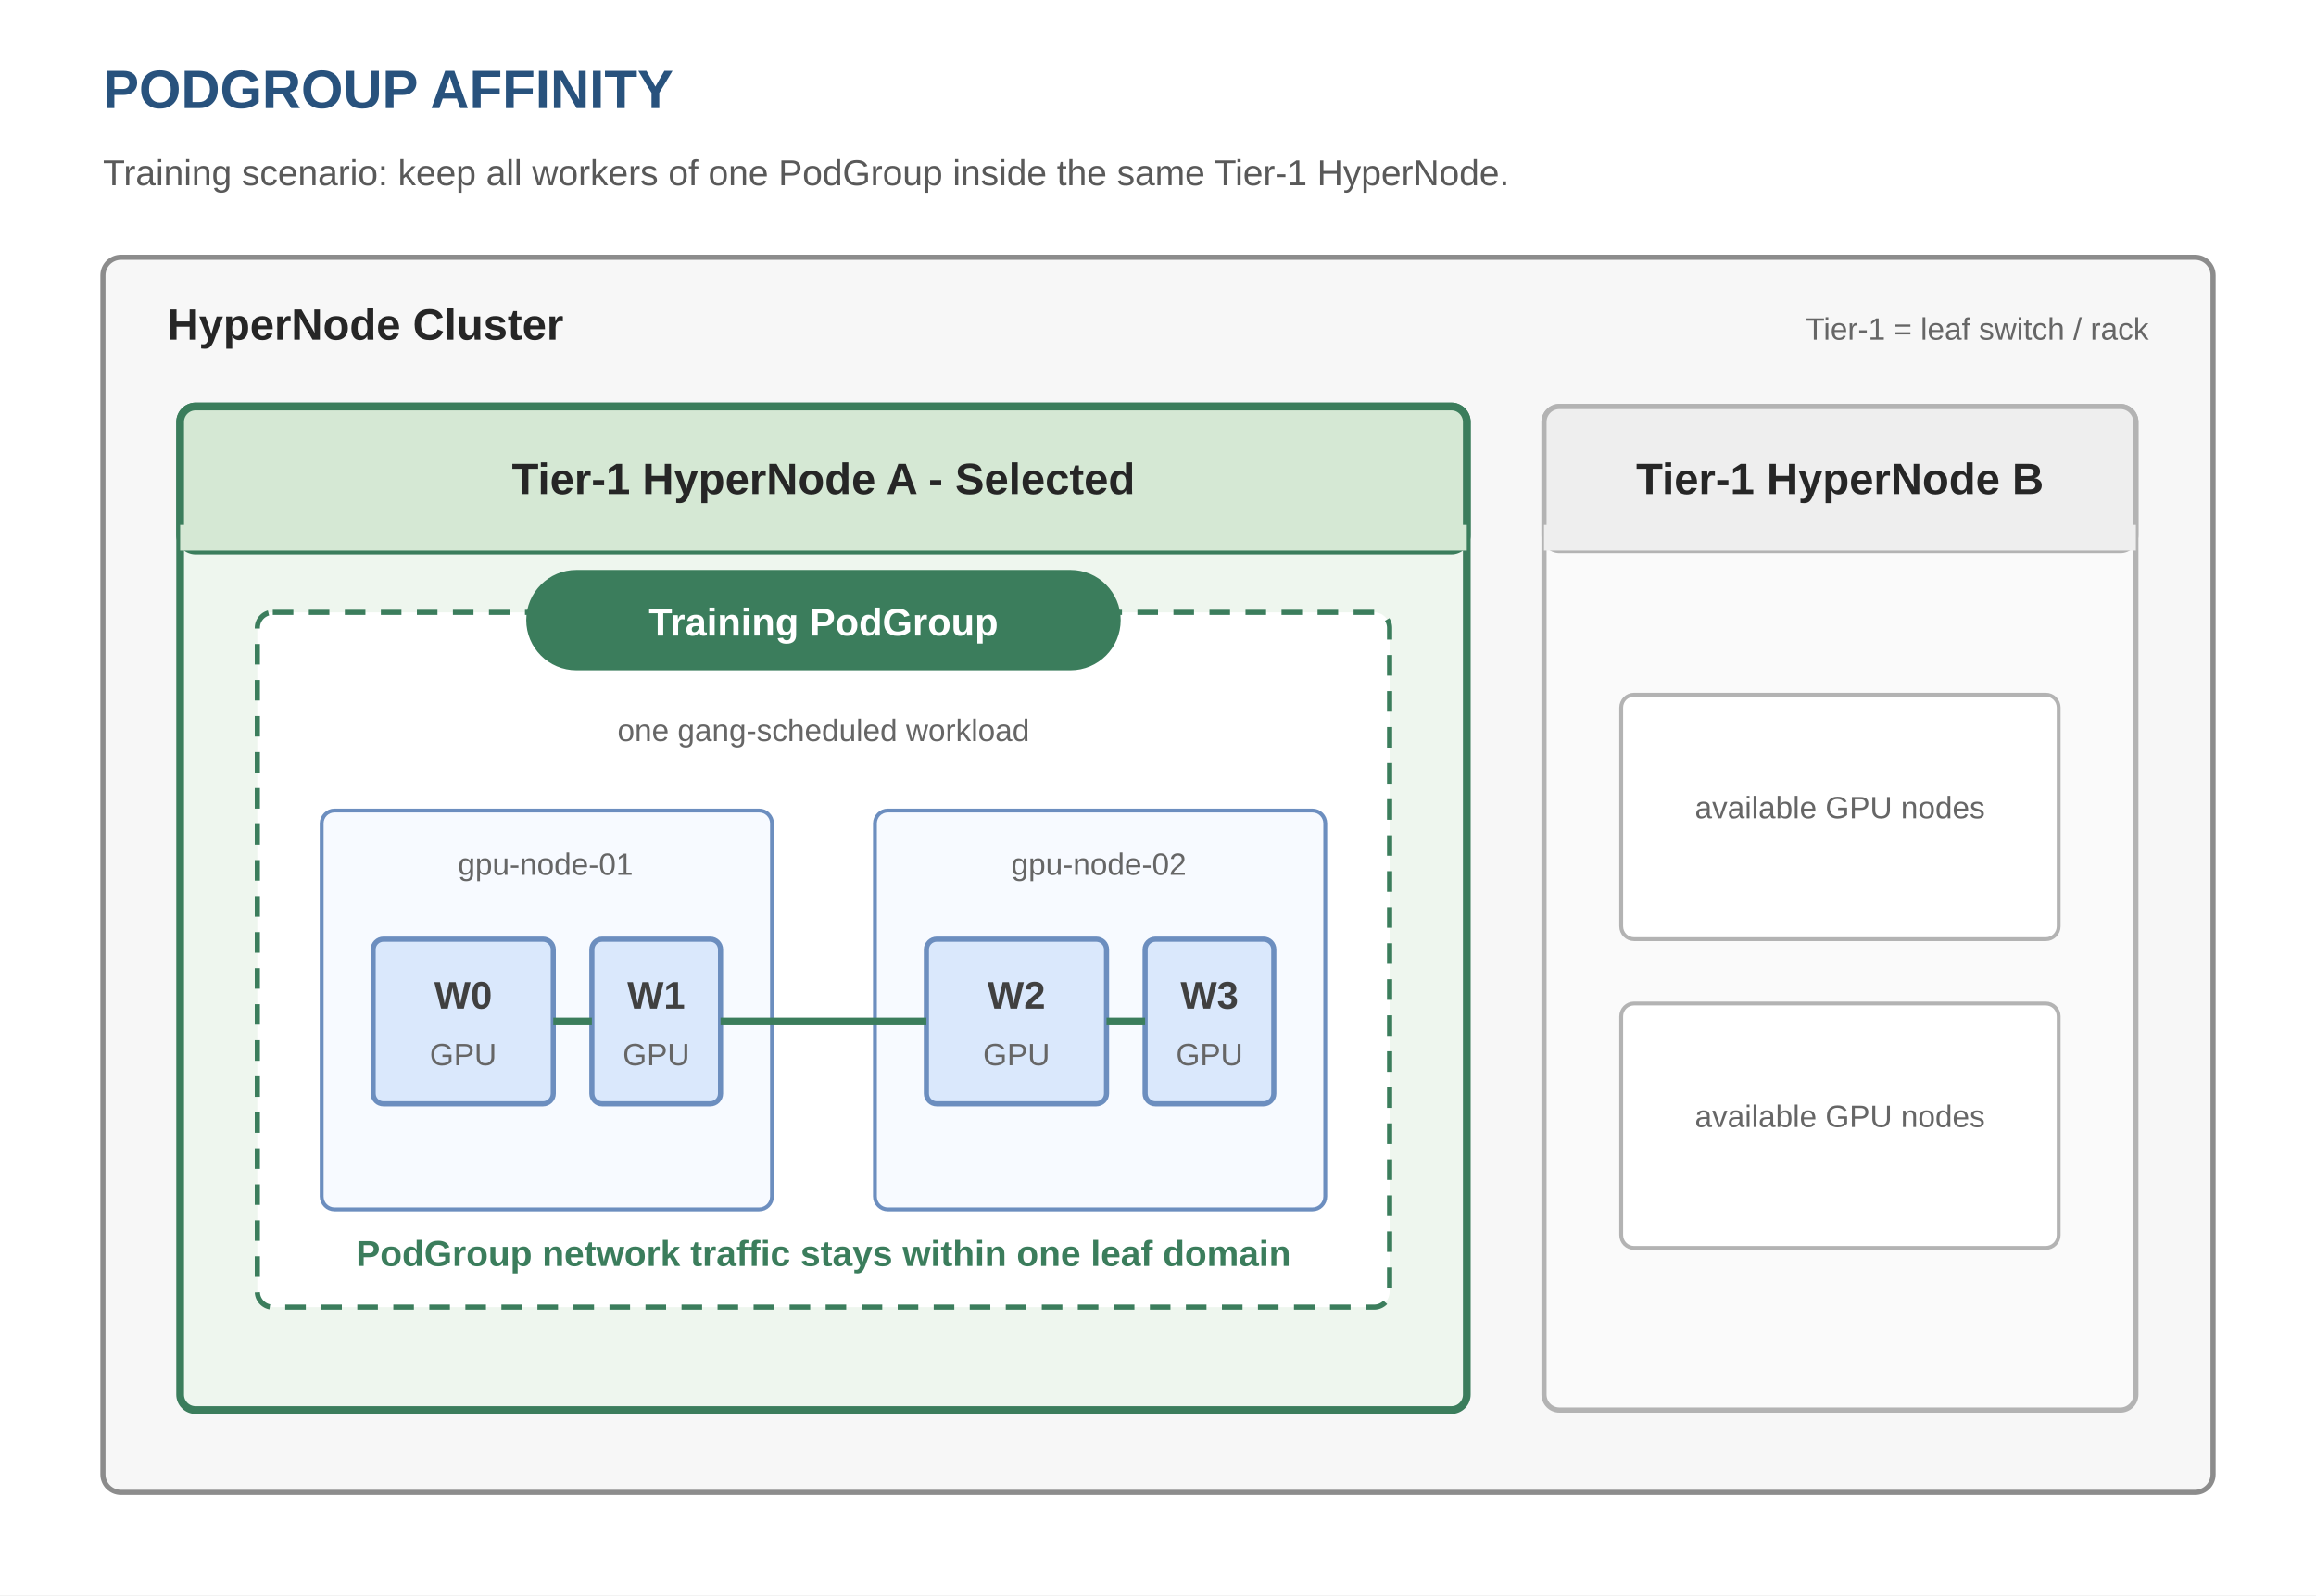
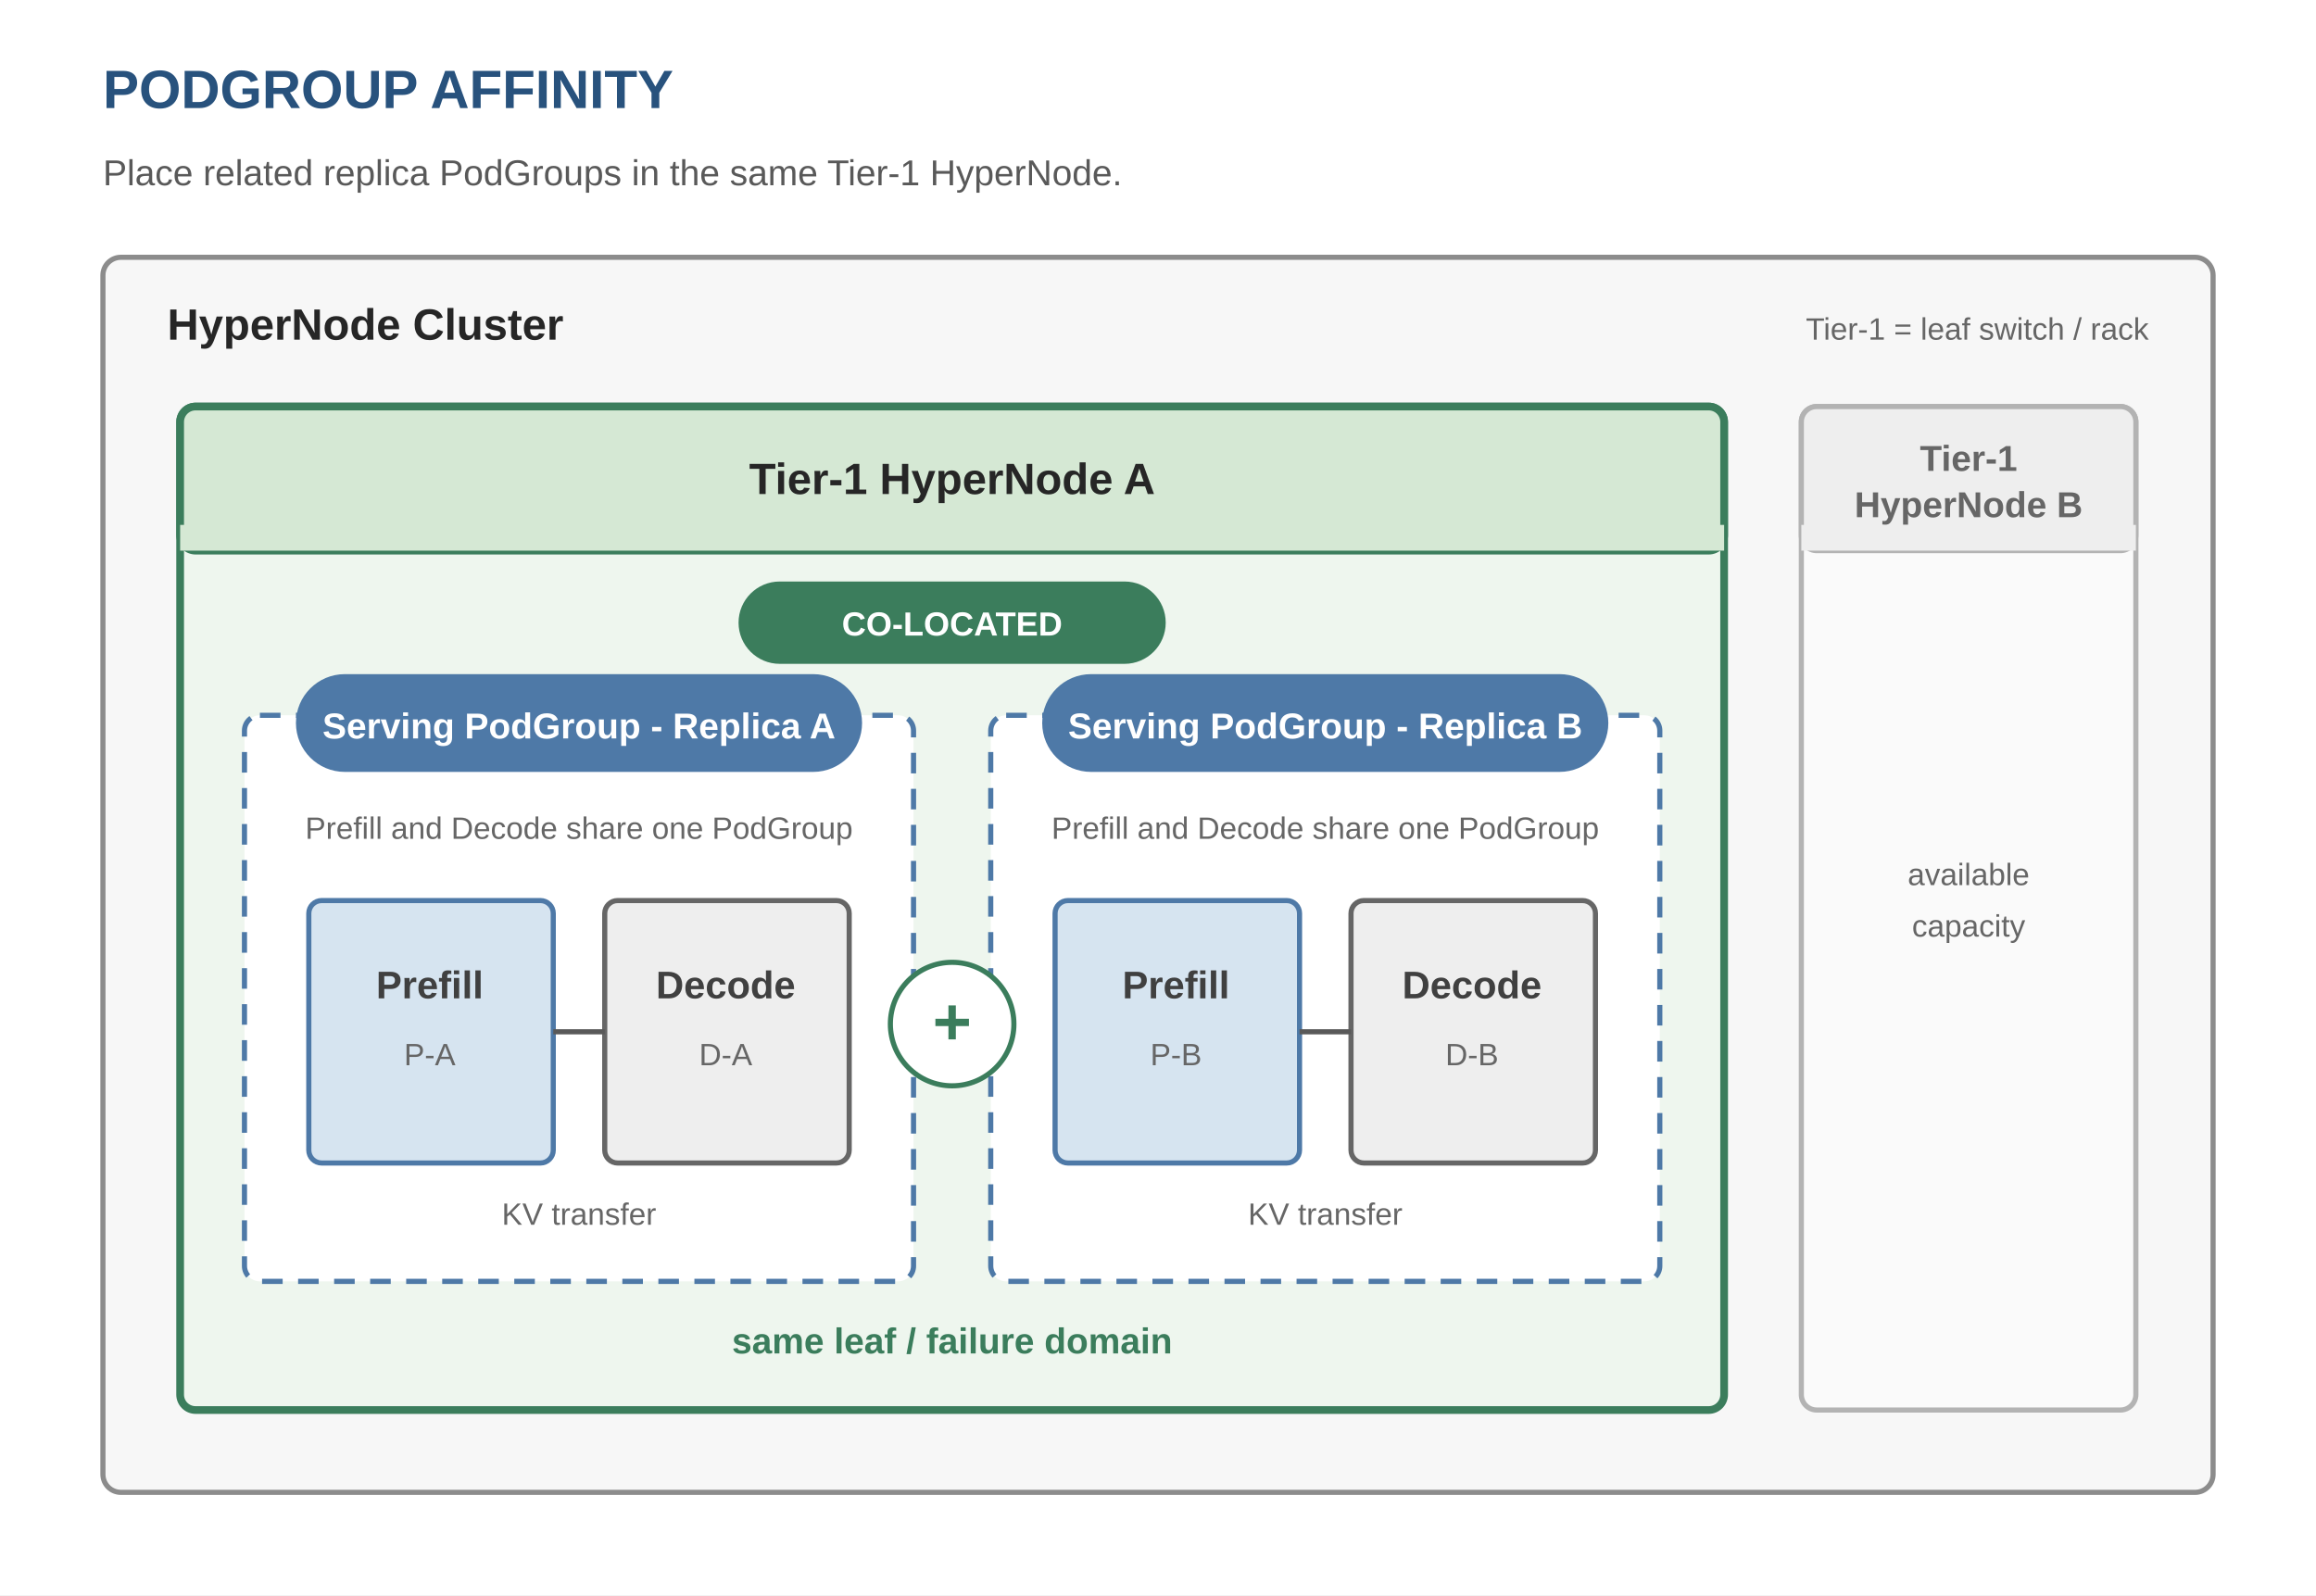
<svg xmlns="http://www.w3.org/2000/svg" width="900" height="620" viewBox="0 0 900 620">
  <defs>
    <style>
      text{font-family:Arial,Helvetica,sans-serif}
      .heading{font-size:21px;font-weight:700;fill:#28527d}
      .section{font-size:17px;font-weight:700;fill:#262626}
      .label{font-size:15px;font-weight:700;fill:#404040}
      .small{font-size:14px;fill:#595959}
      .tiny{font-size:12px;fill:#666666}
    </style>
  </defs>
  <rect width="900" height="620" fill="#ffffff" />
  <text x="40" y="42" class="heading">PODGROUP AFFINITY</text>
-   <text x="40" y="72" class="small">Training scenario: keep all workers of one PodGroup inside the same Tier-1 HyperNode.</text>
+   <text x="40" y="72" class="small">Place related replica PodGroups in the same Tier-1 HyperNode.</text>
  <rect x="40" y="100" width="820" height="480" rx="7" fill="#f7f7f7" stroke="#8c8c8c" stroke-width="2" />
  <text x="65" y="132" class="section">HyperNode Cluster</text>
  <text x="835" y="132" class="tiny" text-anchor="end">Tier-1 = leaf switch / rack</text>
-   <rect x="70" y="158" width="500" height="390" rx="6" fill="#eef6ee" stroke="#3b7d5c" stroke-width="3" />
-   <rect x="70" y="158" width="500" height="56" rx="6" fill="#d5e8d4" stroke="#3b7d5c" stroke-width="3" />
-   <rect x="70" y="204" width="500" height="10" fill="#d5e8d4" />
-   <text x="320" y="192" class="section" text-anchor="middle">Tier-1 HyperNode A - Selected</text>
-   <rect x="100" y="238" width="440" height="270" rx="6" fill="#ffffff" stroke="#3b7d5c" stroke-width="2" stroke-dasharray="8 6" />
-   <rect x="205" y="222" width="230" height="38" rx="19" fill="#3b7d5c" stroke="#3b7d5c" />
-   <text x="320" y="247" font-size="15" font-weight="700" fill="#ffffff" text-anchor="middle">Training PodGroup</text>
-   <text x="320" y="288" class="tiny" text-anchor="middle">one gang-scheduled workload</text>
-   <rect x="125" y="315" width="175" height="155" rx="5" fill="#f7faff" stroke="#6c8ebf" stroke-width="1.5" />
-   <rect x="340" y="315" width="175" height="155" rx="5" fill="#f7faff" stroke="#6c8ebf" stroke-width="1.5" />
-   <text x="212" y="340" class="tiny" text-anchor="middle">gpu-node-01</text>
-   <text x="427" y="340" class="tiny" text-anchor="middle">gpu-node-02</text>
-   <rect x="145" y="365" width="70" height="64" rx="4" fill="#dae8fc" stroke="#6c8ebf" stroke-width="2" />
-   <rect x="230" y="365" width="50" height="64" rx="4" fill="#dae8fc" stroke="#6c8ebf" stroke-width="2" />
-   <rect x="360" y="365" width="70" height="64" rx="4" fill="#dae8fc" stroke="#6c8ebf" stroke-width="2" />
-   <rect x="445" y="365" width="50" height="64" rx="4" fill="#dae8fc" stroke="#6c8ebf" stroke-width="2" />
-   <text x="180" y="392" class="label" text-anchor="middle">W0</text>
-   <text x="180" y="414" class="tiny" text-anchor="middle">GPU</text>
-   <text x="255" y="392" class="label" text-anchor="middle">W1</text>
-   <text x="255" y="414" class="tiny" text-anchor="middle">GPU</text>
-   <text x="395" y="392" class="label" text-anchor="middle">W2</text>
-   <text x="395" y="414" class="tiny" text-anchor="middle">GPU</text>
-   <text x="470" y="392" class="label" text-anchor="middle">W3</text>
-   <text x="470" y="414" class="tiny" text-anchor="middle">GPU</text>
-   <path d="M215 397H230M280 397H360M430 397H445" fill="none" stroke="#3b7d5c" stroke-width="3" />
-   <text x="320" y="492" font-size="14" font-weight="700" fill="#3b7d5c" text-anchor="middle">PodGroup network traffic stays within one leaf domain</text>
-   <rect x="600" y="158" width="230" height="390" rx="6" fill="#fafafa" stroke="#b3b3b3" stroke-width="2" />
-   <rect x="600" y="158" width="230" height="56" rx="6" fill="#eeeeee" stroke="#b3b3b3" stroke-width="2" />
-   <rect x="600" y="204" width="230" height="10" fill="#eeeeee" />
-   <text x="715" y="192" class="section" text-anchor="middle" fill="#666666">Tier-1 HyperNode B</text>
-   <rect x="630" y="270" width="170" height="95" rx="5" fill="#ffffff" stroke="#b3b3b3" stroke-width="1.5" />
-   <rect x="630" y="390" width="170" height="95" rx="5" fill="#ffffff" stroke="#b3b3b3" stroke-width="1.5" />
-   <text x="715" y="318" class="tiny" text-anchor="middle">available GPU nodes</text>
-   <text x="715" y="438" class="tiny" text-anchor="middle">available GPU nodes</text>
+   <rect x="70" y="158" width="600" height="390" rx="6" fill="#eef6ee" stroke="#3b7d5c" stroke-width="3" />
+   <rect x="70" y="158" width="600" height="56" rx="6" fill="#d5e8d4" stroke="#3b7d5c" stroke-width="3" />
+   <rect x="70" y="204" width="600" height="10" fill="#d5e8d4" />
+   <text x="370" y="192" class="section" text-anchor="middle">Tier-1 HyperNode A</text>
+   <rect x="287" y="226" width="166" height="32" rx="16" fill="#3b7d5c" />
+   <text x="370" y="247" font-size="13" font-weight="700" fill="#ffffff" text-anchor="middle">CO-LOCATED</text>
+   <rect x="95" y="278" width="260" height="220" rx="6" fill="#ffffff" stroke="#4e79a7" stroke-width="2" stroke-dasharray="8 6" />
+   <rect x="115" y="262" width="220" height="38" rx="19" fill="#4e79a7" />
+   <text x="225" y="287" font-size="14" font-weight="700" fill="#ffffff" text-anchor="middle">Serving PodGroup - Replica A</text>
+   <text x="225" y="326" class="tiny" text-anchor="middle">Prefill and Decode share one PodGroup</text>
+   <rect x="120" y="350" width="95" height="102" rx="5" fill="#d6e4f0" stroke="#4e79a7" stroke-width="2" />
+   <rect x="235" y="350" width="95" height="102" rx="5" fill="#eeeeee" stroke="#666666" stroke-width="2" />
+   <text x="167" y="388" class="label" text-anchor="middle">Prefill</text>
+   <text x="167" y="414" class="tiny" text-anchor="middle">P-A</text>
+   <text x="282" y="388" class="label" text-anchor="middle">Decode</text>
+   <text x="282" y="414" class="tiny" text-anchor="middle">D-A</text>
+   <path d="M215 401H235" fill="none" stroke="#595959" stroke-width="2" />
+   <text x="225" y="476" class="tiny" text-anchor="middle">KV transfer</text>
+   <rect x="385" y="278" width="260" height="220" rx="6" fill="#ffffff" stroke="#4e79a7" stroke-width="2" stroke-dasharray="8 6" />
+   <rect x="405" y="262" width="220" height="38" rx="19" fill="#4e79a7" />
+   <text x="515" y="287" font-size="14" font-weight="700" fill="#ffffff" text-anchor="middle">Serving PodGroup - Replica B</text>
+   <text x="515" y="326" class="tiny" text-anchor="middle">Prefill and Decode share one PodGroup</text>
+   <rect x="410" y="350" width="95" height="102" rx="5" fill="#d6e4f0" stroke="#4e79a7" stroke-width="2" />
+   <rect x="525" y="350" width="95" height="102" rx="5" fill="#eeeeee" stroke="#666666" stroke-width="2" />
+   <text x="457" y="388" class="label" text-anchor="middle">Prefill</text>
+   <text x="457" y="414" class="tiny" text-anchor="middle">P-B</text>
+   <text x="572" y="388" class="label" text-anchor="middle">Decode</text>
+   <text x="572" y="414" class="tiny" text-anchor="middle">D-B</text>
+   <path d="M505 401H525" fill="none" stroke="#595959" stroke-width="2" />
+   <text x="515" y="476" class="tiny" text-anchor="middle">KV transfer</text>
+   <rect x="346" y="374" width="48" height="48" rx="24" fill="#ffffff" stroke="#3b7d5c" stroke-width="2" />
+   <text x="370" y="406" font-size="26" font-weight="700" fill="#3b7d5c" text-anchor="middle">+</text>
+   <text x="370" y="526" font-size="14" font-weight="700" fill="#3b7d5c" text-anchor="middle">same leaf / failure domain</text>
+   <rect x="700" y="158" width="130" height="390" rx="6" fill="#fafafa" stroke="#b3b3b3" stroke-width="2" />
+   <rect x="700" y="158" width="130" height="56" rx="6" fill="#eeeeee" stroke="#b3b3b3" stroke-width="2" />
+   <rect x="700" y="204" width="130" height="10" fill="#eeeeee" />
+   <text x="765" y="183" font-size="14" font-weight="700" fill="#666666" text-anchor="middle">Tier-1</text>
+   <text x="765" y="201" font-size="14" font-weight="700" fill="#666666" text-anchor="middle">HyperNode B</text>
+   <text x="765" y="344" class="tiny" text-anchor="middle">available</text>
+   <text x="765" y="364" class="tiny" text-anchor="middle">capacity</text>
</svg>
